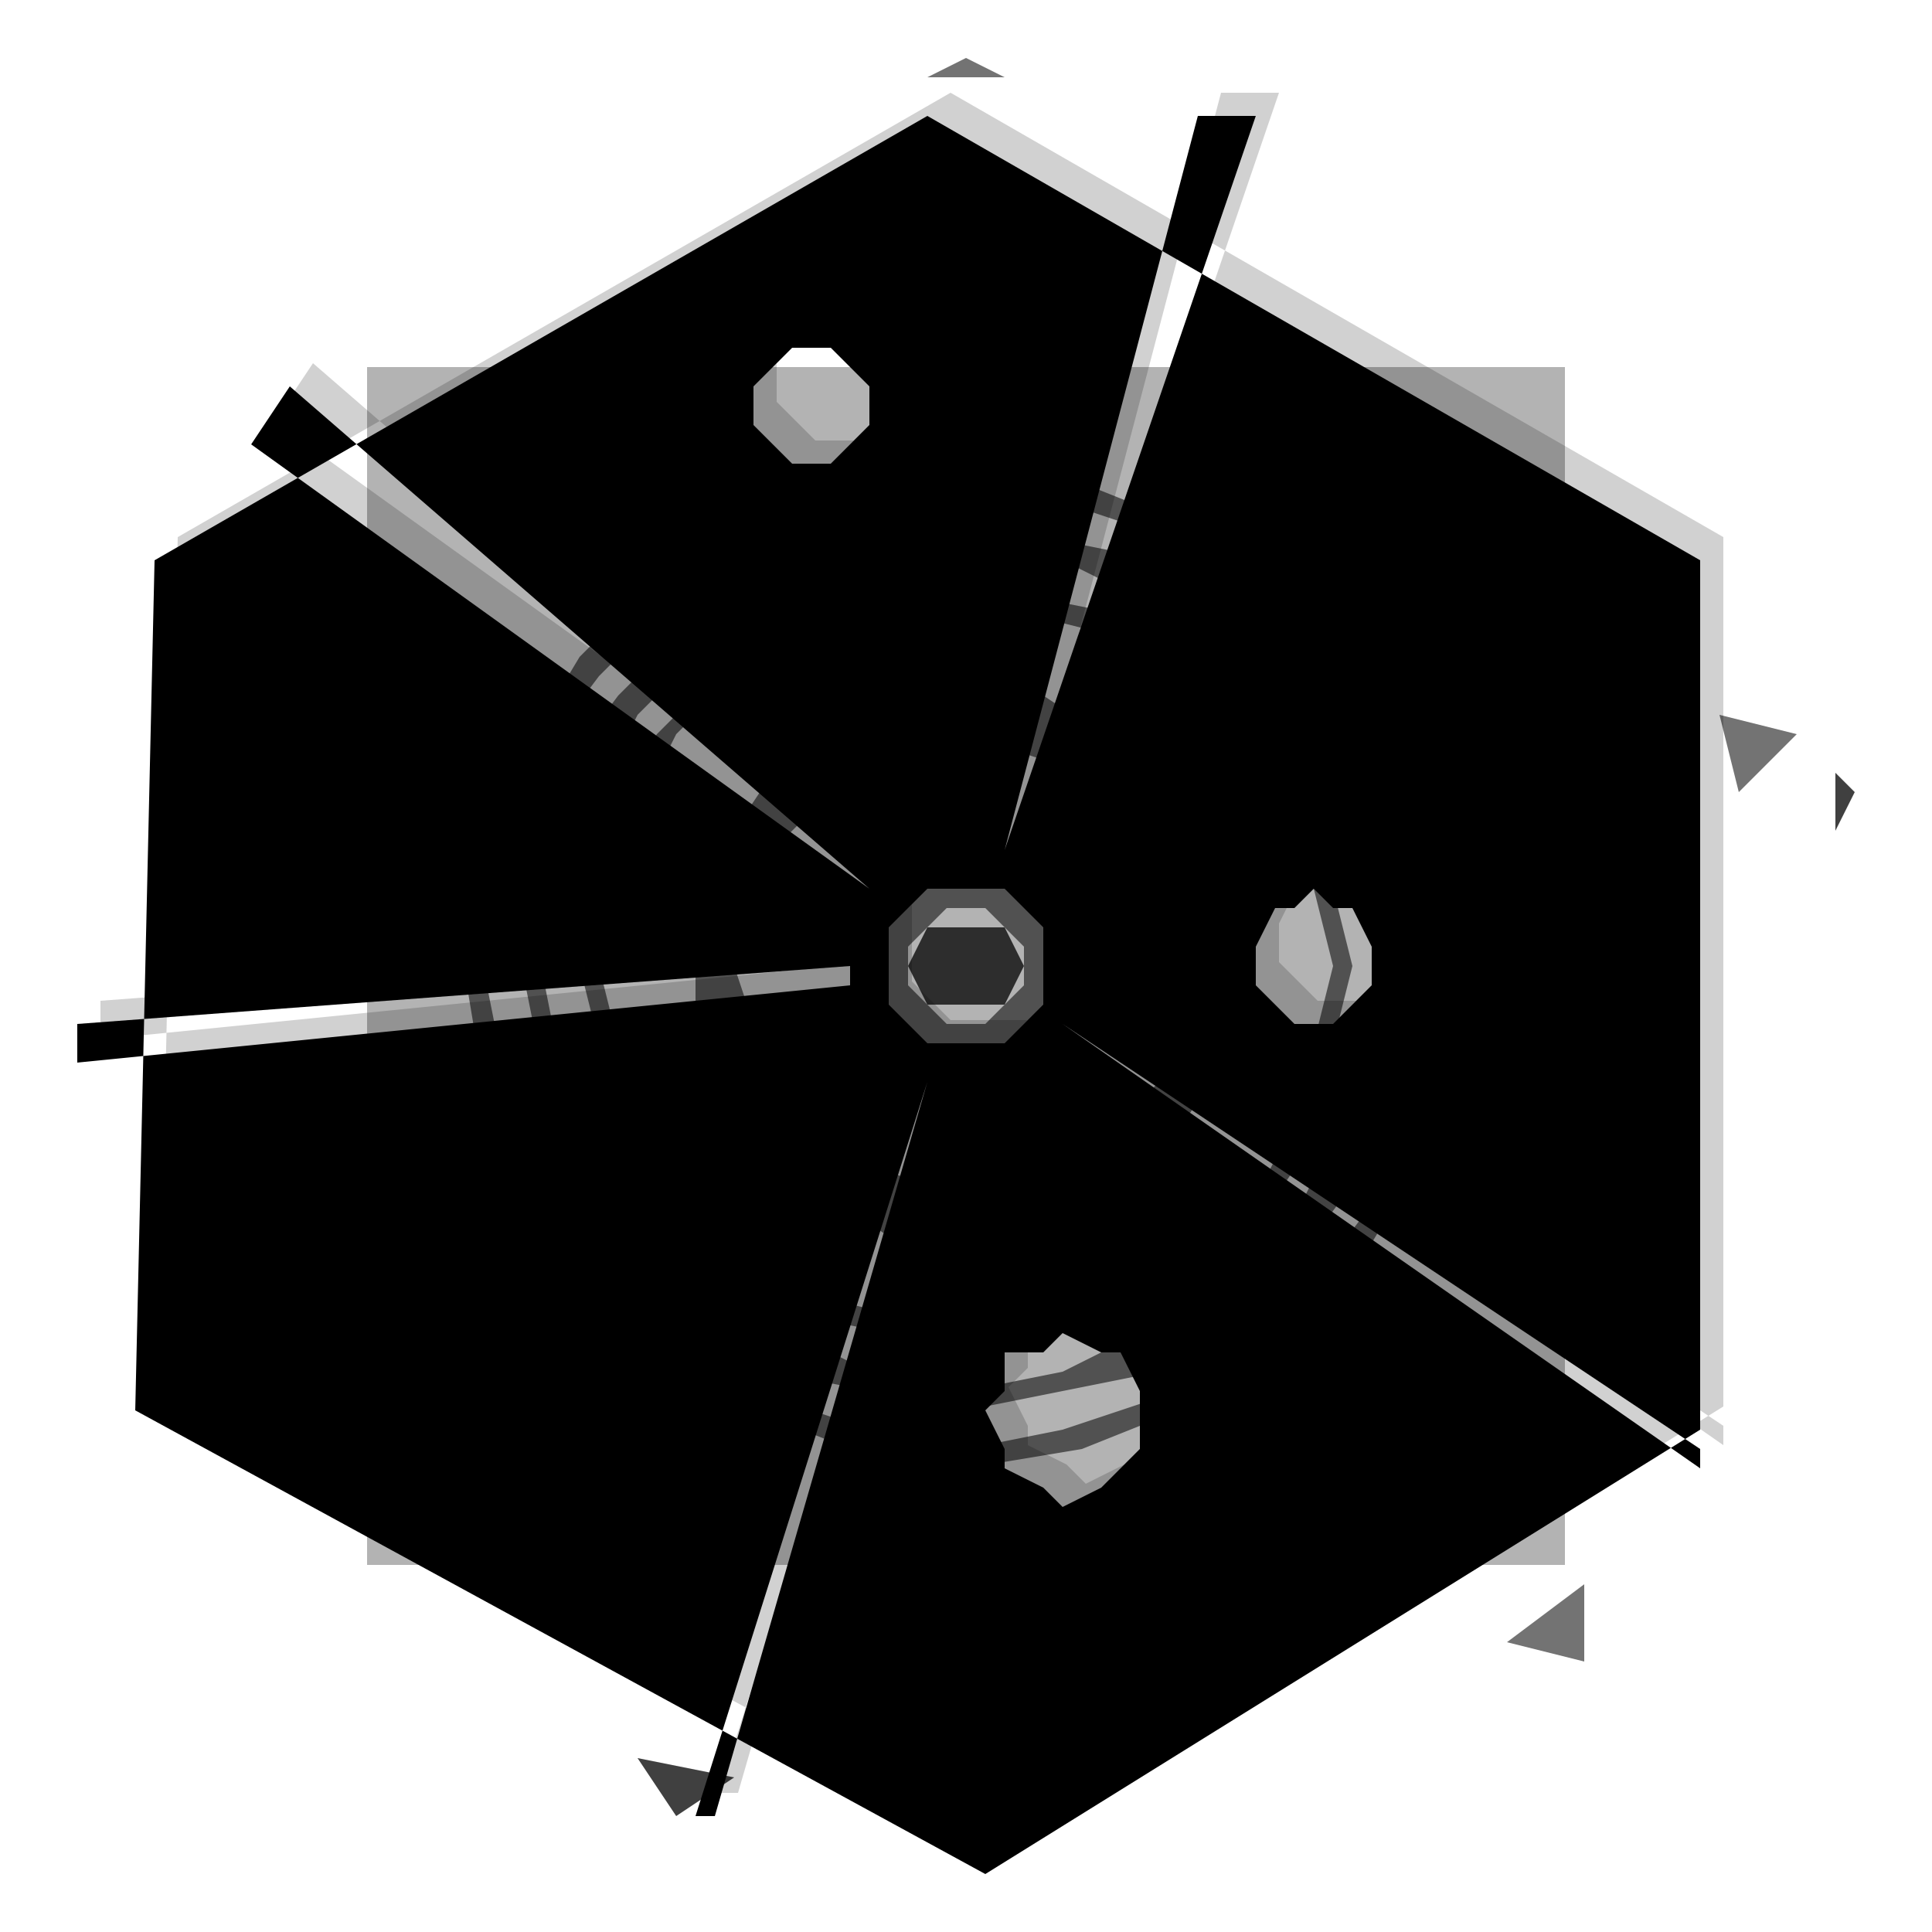
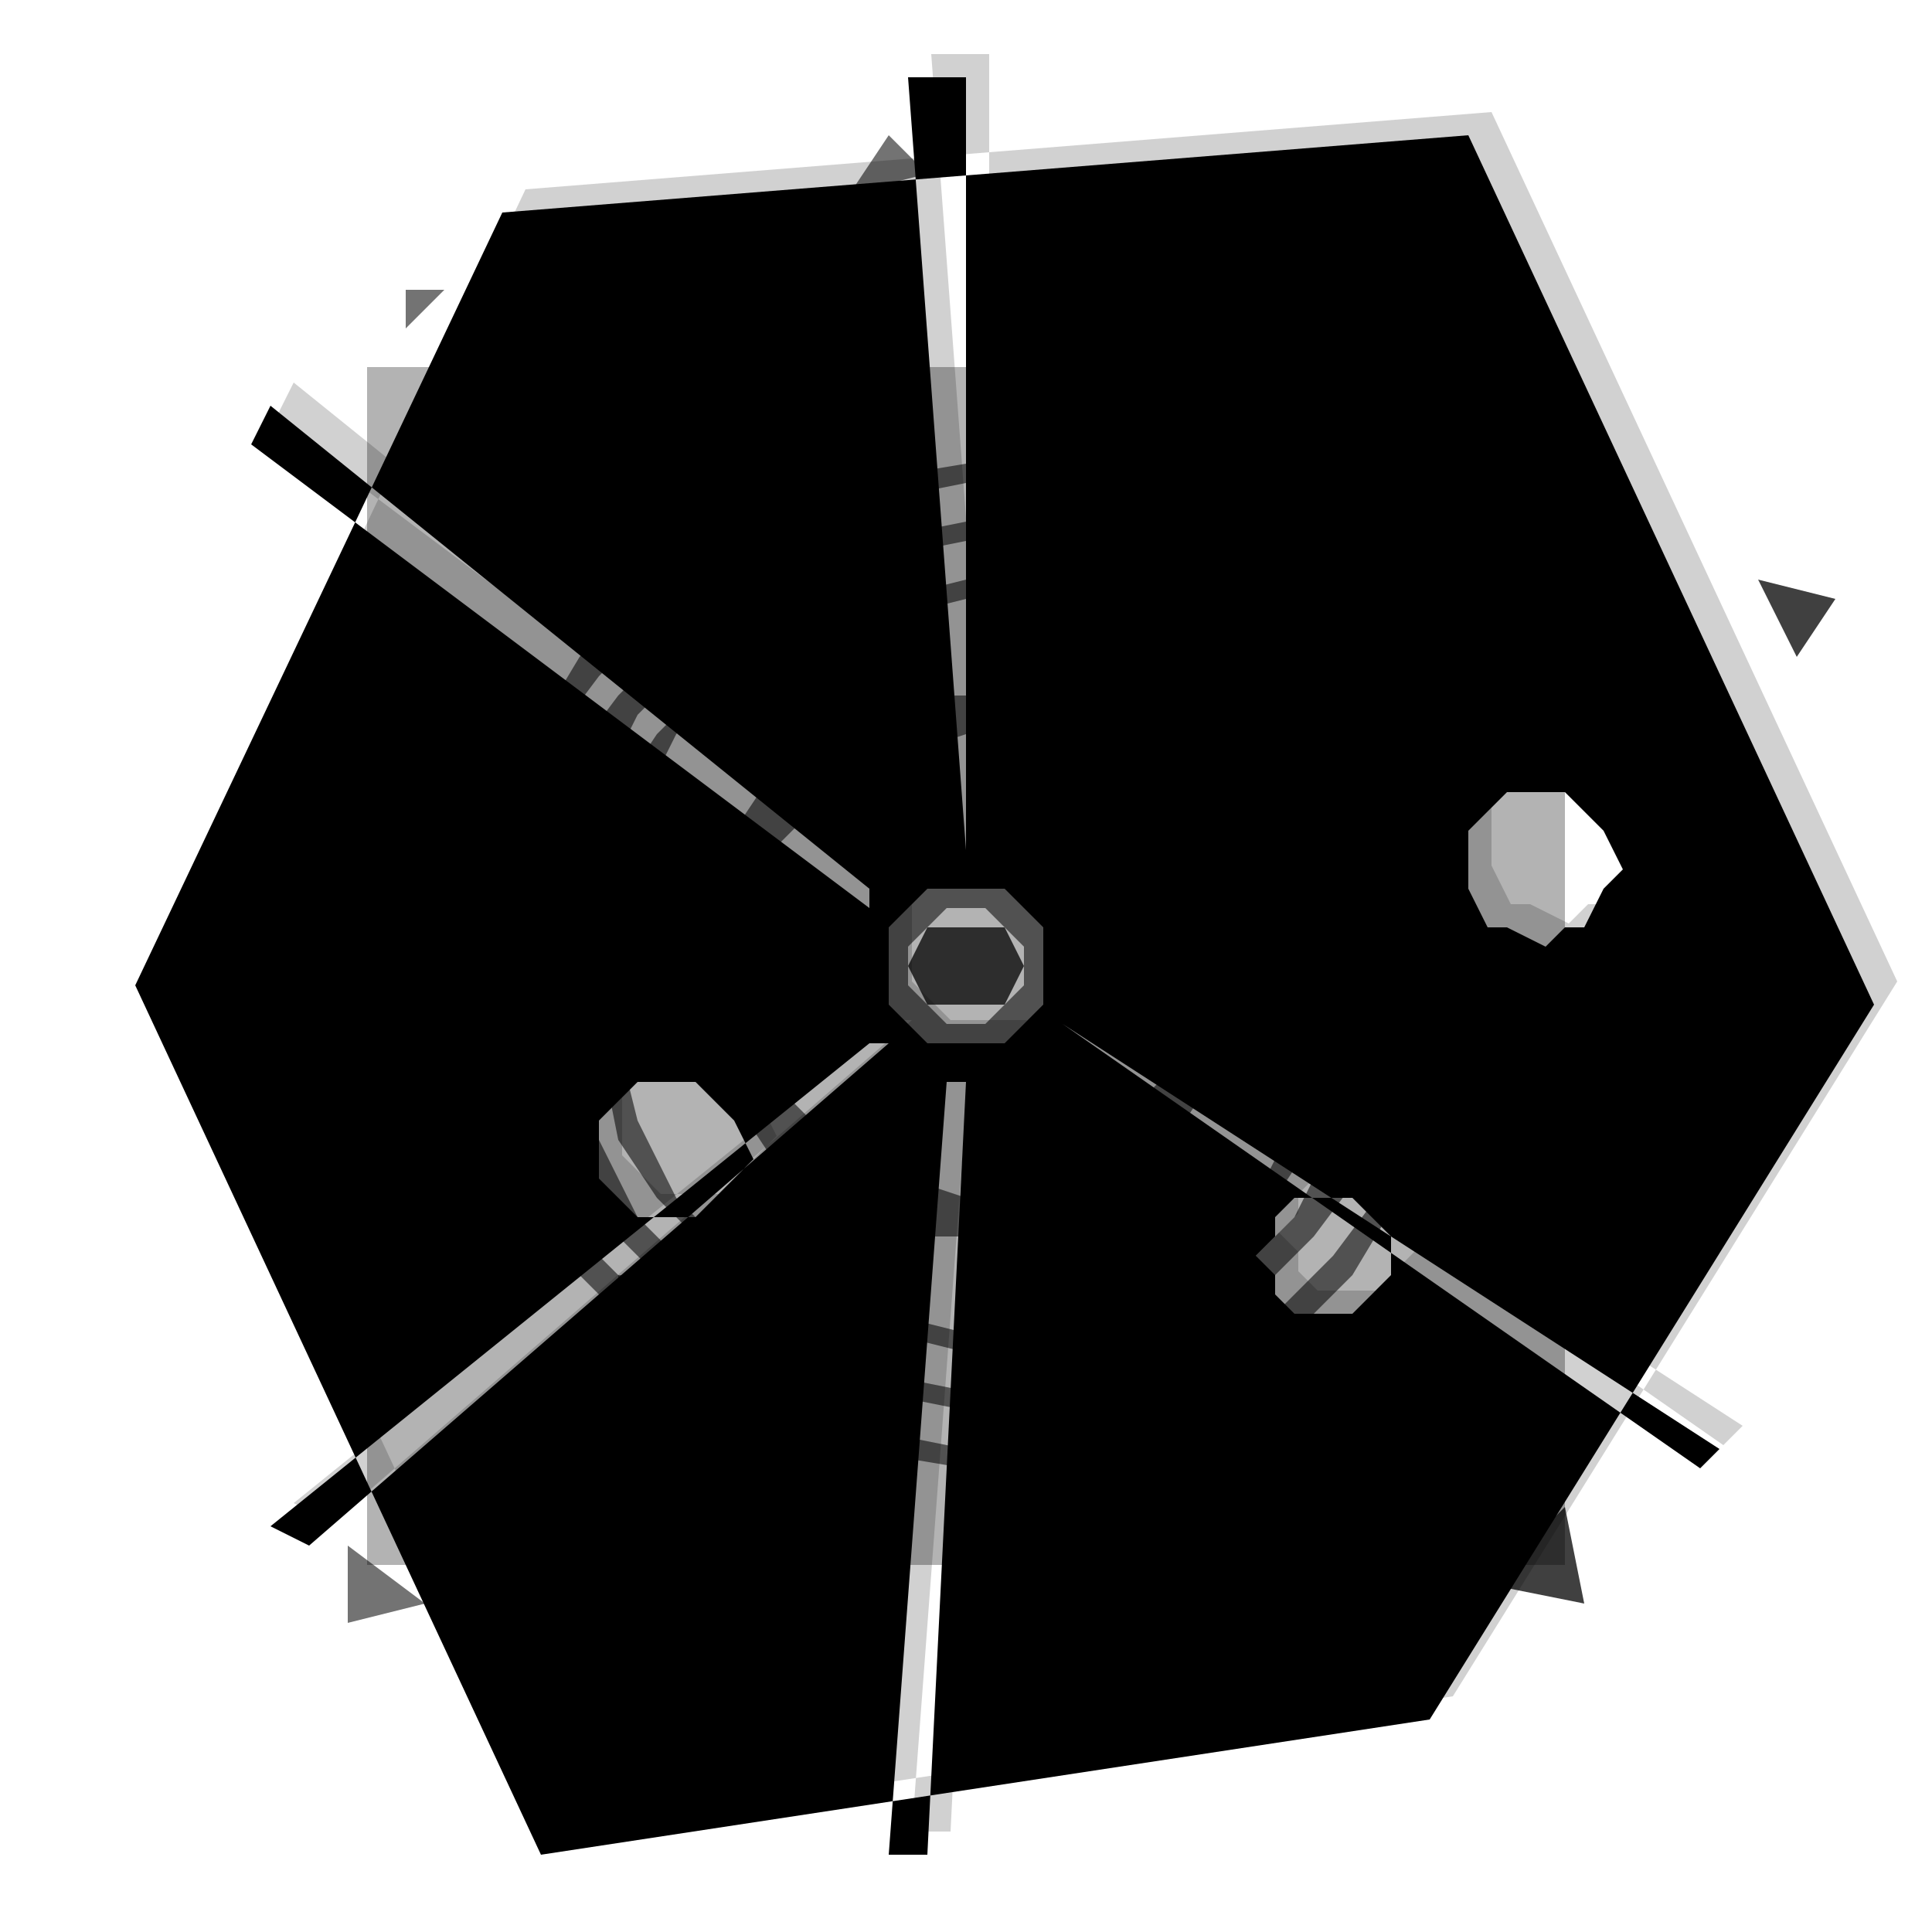
<svg xmlns="http://www.w3.org/2000/svg" viewBox="0 0 100 100" role="img" aria-label="@playform/ets-hook-dsh-replay-suggester - spike-star">
  <style>
		@media (prefers-reduced-motion: no-preference) {
			.ets-hook-dsh-replay-suggester-scene * { transform-box: view-box; transform-origin: 50% 50%; }
- 		.ets-hook-dsh-replay-suggester-counter { animation: ets-hook-dsh-replay-suggester-counter 23s linear -4s infinite; }
+ 		.ets-hook-dsh-replay-suggester-counter { animation: ets-hook-dsh-replay-suggester-counter 25s linear -4s infinite; }
		@keyframes ets-hook-dsh-replay-suggester-counter { to { transform: rotate(-360deg); } }
- 		.ets-hook-dsh-replay-suggester-breathe { animation: ets-hook-dsh-replay-suggester-breathe 8s ease-in-out -4s infinite; }
+ 		.ets-hook-dsh-replay-suggester-breathe { animation: ets-hook-dsh-replay-suggester-breathe 5s ease-in-out -4s infinite; }
		@keyframes ets-hook-dsh-replay-suggester-breathe { 50% { transform: scale(1.06); opacity: 0.85; } }
- 		.ets-hook-dsh-replay-suggester-fire { animation: ets-hook-dsh-replay-suggester-fire 2.7s ease-in-out infinite; }
+ 		.ets-hook-dsh-replay-suggester-fire { animation: ets-hook-dsh-replay-suggester-fire 3.0s ease-in-out infinite; }
		@keyframes ets-hook-dsh-replay-suggester-fire { 0%, 100% { opacity: 0.35; } 50% { opacity: 1; } }
		.ets-hook-dsh-replay-suggester-twinkle { animation: ets-hook-dsh-replay-suggester-twinkle 7s ease-in-out -4s infinite; }
		@keyframes ets-hook-dsh-replay-suggester-twinkle { 0%, 100% { transform: scale(0.94); opacity: 0.4; } 50% { transform: scale(1.06); opacity: 1; } }
- 		.ets-hook-dsh-replay-suggester-trace { animation: ets-hook-dsh-replay-suggester-trace 4s ease-in-out -4s infinite; }
+ 		.ets-hook-dsh-replay-suggester-trace { animation: ets-hook-dsh-replay-suggester-trace 6s ease-in-out -4s infinite; }
		@keyframes ets-hook-dsh-replay-suggester-trace { 0%, 100% { transform: translate(0, 0); opacity: 1; } 50% { transform: translate(1.4px, -1.4px); opacity: 0.35; } }
		}
	</style>
  <defs>
    <path id="ets-hook-dsh-replay-suggester-0" d="M81,81 L19,81 L19,19 L81,19 Z" />
-     <path id="ets-hook-dsh-replay-suggester-1" d="M19,56 L18,58 L17,58 L15,58 L14,56 L15,54 L17,54 L18,54 Z" />
-     <path id="ets-hook-dsh-replay-suggester-2" d="M32,78 L32,79 L30,80 L28,79 L28,78 L28,76 L30,75 L32,76 Z" />
-     <path id="ets-hook-dsh-replay-suggester-3" d="M55,16 L54,18 L52,18 L51,18 L50,16 L51,14 L52,14 L54,14 Z" />
-     <path id="ets-hook-dsh-replay-suggester-4" d="M88,74 L51,97 L7,73 L8,29 L48,6 L88,29 Z M55,53 L88,75 L88,76 L55,53 Z M71,50 L71,51 L70,52 L69,53 L68,53 L67,53 L66,52 L65,51 L65,50 L65,49 L66,47 L67,47 L68,46 L69,47 L70,47 L71,49 Z M48,56 L37,94 L36,94 L48,56 Z M44,51 L4,55 L4,53 L44,50 Z M59,73 L59,75 L58,76 L57,77 L55,78 L54,77 L52,76 L52,75 L51,73 L52,72 L52,70 L54,70 L55,69 L57,70 L58,70 L59,72 Z M45,46 L13,23 L15,20 L45,46 Z M52,44 L62,6 L65,6 L52,44 Z M45,21 L45,22 L44,23 L43,24 L42,24 L41,24 L40,23 L39,22 L39,21 L39,20 L40,19 L41,18 L42,18 L43,18 L44,19 L45,20 Z M54,50 L54,52 L53,53 L52,54 L50,54 L48,54 L47,53 L46,52 L46,50 L46,48 L47,47 L48,46 L50,46 L52,46 L53,47 L54,48 Z" />
+     <path id="ets-hook-dsh-replay-suggester-1" d="M86,56 L85,58 L83,58 L82,58 L81,56 L82,54 L83,54 L85,54 Z" />
+     <path id="ets-hook-dsh-replay-suggester-2" d="M76,74 L75,76 L74,77 L72,76 L71,74 L72,73 L74,72 L75,73 Z" />
+     <path id="ets-hook-dsh-replay-suggester-3" d="M82,33 L81,35 L79,35 L78,35 L77,33 L78,31 L79,31 L81,31 Z" />
+     <path id="ets-hook-dsh-replay-suggester-4" d="M97,52 L74,89 L28,96 L7,51 L26,11 L76,7 Z M55,53 L89,75 L88,76 L55,53 Z M39,60 L38,61 L37,62 L36,63 L35,63 L33,63 L32,62 L31,61 L31,60 L31,58 L32,57 L33,56 L35,56 L36,56 L37,57 L38,58 Z M50,56 L48,96 L46,96 L49,56 Z M46,54 L16,80 L14,79 L45,54 Z M72,65 L72,66 L71,67 L70,68 L69,68 L67,68 L66,67 L66,66 L65,65 L66,64 L66,63 L67,62 L69,62 L70,62 L71,63 L72,64 Z M45,47 L13,23 L14,21 L45,46 Z M50,44 L47,4 L50,4 L50,44 Z M84,45 L83,46 L82,48 L81,48 L80,49 L78,48 L77,48 L76,46 L76,45 L76,43 L77,42 L78,41 L80,41 L81,41 L82,42 L83,43 Z M54,50 L54,52 L53,53 L52,54 L50,54 L48,54 L47,53 L46,52 L46,50 L46,48 L47,47 L48,46 L50,46 L52,46 L53,47 L54,48 Z" />
    <path id="ets-hook-dsh-replay-suggester-5" d="M64,50 L64,54 L62,57 L60,60 L57,62 L54,64 L50,64 L46,64 L43,62 L40,60 L38,57 L36,54 L36,50 L36,46 L38,43 L40,40 L43,38 L46,36 L50,36 L54,36 L57,38 L60,40 L62,43 L64,46 Z M62,50 L61,53 L60,56 L58,58 L56,60 L53,61 L50,62 L47,61 L44,60 L42,58 L40,56 L39,53 L38,50 L39,47 L40,44 L42,42 L44,40 L47,39 L50,38 L53,39 L56,40 L58,42 L60,44 L61,47 Z" />
    <path id="ets-hook-dsh-replay-suggester-6" d="M55,50 L55,52 L54,54 L52,55 L50,55 L48,55 L46,54 L45,52 L45,50 L45,48 L46,46 L48,45 L50,45 L52,45 L54,46 L55,48 Z M53,50 L53,51 L52,52 L51,53 L50,53 L49,53 L48,52 L47,51 L47,50 L47,49 L48,48 L49,47 L50,47 L51,47 L52,48 L53,49 Z" />
    <path id="ets-hook-dsh-replay-suggester-7" d="M70,50 L69,54 L68,59 L66,62 L62,66 L59,68 L54,69 L50,70 L46,69 L41,68 L38,66 L34,62 L32,59 L31,54 L30,50 L31,46 L32,41 L34,38 L38,34 L41,32 L46,31 L50,30 L54,31 L59,32 L62,34 L66,38 L68,41 L69,46 Z M69,50 L68,54 L67,58 L65,62 L62,65 L58,67 L54,68 L50,69 L46,68 L42,67 L38,65 L35,62 L33,58 L32,54 L31,50 L32,46 L33,42 L35,38 L38,35 L42,33 L46,32 L50,31 L54,32 L58,33 L62,35 L65,38 L67,42 L68,46 Z" />
    <path id="ets-hook-dsh-replay-suggester-8" d="M73,50 L72,55 L71,60 L68,64 L64,68 L60,71 L55,72 L50,73 L45,72 L40,71 L36,68 L32,64 L29,60 L28,55 L27,50 L28,45 L29,40 L32,36 L36,32 L40,29 L45,28 L50,27 L55,28 L60,29 L64,32 L68,36 L71,40 L72,45 Z M72,50 L71,55 L69,59 L67,63 L63,67 L59,69 L55,71 L50,72 L45,71 L41,69 L37,67 L33,63 L31,59 L29,55 L28,50 L29,45 L31,41 L33,37 L37,33 L41,31 L45,29 L50,28 L55,29 L59,31 L63,33 L67,37 L69,41 L71,45 Z" />
    <path id="ets-hook-dsh-replay-suggester-9" d="M76,50 L75,56 L73,61 L70,66 L66,70 L61,73 L56,75 L50,76 L44,75 L39,73 L34,70 L30,66 L27,61 L25,56 L24,50 L25,44 L27,39 L30,34 L34,30 L39,27 L44,25 L50,24 L56,25 L61,27 L66,30 L70,34 L73,39 L75,44 Z M75,50 L74,55 L72,61 L69,65 L65,69 L61,72 L55,74 L50,75 L45,74 L39,72 L35,69 L31,65 L28,61 L26,55 L25,50 L26,45 L28,39 L31,35 L35,31 L39,28 L45,26 L50,25 L55,26 L61,28 L65,31 L69,35 L72,39 L74,45 Z" />
    <path id="ets-hook-dsh-replay-suggester-10" d="M74,57 L73,58 L73,58 L72,57 L73,56 L73,56 Z" />
    <path id="ets-hook-dsh-replay-suggester-11" d="M33,66 L33,67 L32,67 L32,66 L32,66 L33,66 Z" />
    <path id="ets-hook-dsh-replay-suggester-12" d="M45,27 L45,27 L44,27 L44,27 L44,26 L45,26 Z" />
-     <path id="ets-hook-dsh-replay-suggester-13" d="M82,82 L82,86 L78,85 Z" />
-     <path id="ets-hook-dsh-replay-suggester-14" d="M95,40 L96,41 L95,43 Z" />
-     <path id="ets-hook-dsh-replay-suggester-15" d="M89,37 L93,38 L90,41 Z" />
-     <path id="ets-hook-dsh-replay-suggester-16" d="M38,92 L35,94 L33,91 Z" />
-     <path id="ets-hook-dsh-replay-suggester-17" d="M48,4 L50,3 L52,4 Z" />
+     <path id="ets-hook-dsh-replay-suggester-13" d="M44,10 L46,7 L48,9 Z" />
+     <path id="ets-hook-dsh-replay-suggester-14" d="M81,78 L82,83 L77,82 Z" />
+     <path id="ets-hook-dsh-replay-suggester-15" d="M22,83 L18,84 L18,80 Z" />
+     <path id="ets-hook-dsh-replay-suggester-16" d="M91,30 L95,31 L93,34 Z" />
+     <path id="ets-hook-dsh-replay-suggester-17" d="M21,17 L21,15 L23,15 Z" />
    <path id="ets-hook-dsh-replay-suggester-18" d="M53,50 L52,52 L51,52 L49,52 L48,52 L47,50 L48,48 L49,48 L51,48 L52,48 Z" />
  </defs>
  <g class="ets-hook-dsh-replay-suggester-scene">
    <g fill="currentColor" fill-opacity="0.3" fill-rule="evenodd">
      <use class="ets-hook-dsh-replay-suggester-breathe" href="#ets-hook-dsh-replay-suggester-0" />
    </g>
    <g fill="currentColor" fill-opacity="0.55" fill-rule="evenodd">
      <use class="ets-hook-dsh-replay-suggester-fire" style="animation-delay:-4.00s" href="#ets-hook-dsh-replay-suggester-1" />
      <use class="ets-hook-dsh-replay-suggester-fire" style="animation-delay:-4.18s" href="#ets-hook-dsh-replay-suggester-2" />
      <use class="ets-hook-dsh-replay-suggester-fire" style="animation-delay:-4.36s" href="#ets-hook-dsh-replay-suggester-3" />
    </g>
    <g fill="currentColor" fill-opacity="1" fill-rule="evenodd">
      <use href="#ets-hook-dsh-replay-suggester-4" />
    </g>
    <g fill="currentColor" fill-opacity="0.55" fill-rule="evenodd">
      <use class="ets-hook-dsh-replay-suggester-breathe" href="#ets-hook-dsh-replay-suggester-5" />
      <use class="ets-hook-dsh-replay-suggester-breathe" href="#ets-hook-dsh-replay-suggester-6" />
      <use class="ets-hook-dsh-replay-suggester-breathe" href="#ets-hook-dsh-replay-suggester-7" />
      <use class="ets-hook-dsh-replay-suggester-breathe" href="#ets-hook-dsh-replay-suggester-8" />
      <use class="ets-hook-dsh-replay-suggester-breathe" href="#ets-hook-dsh-replay-suggester-9" />
      <use class="ets-hook-dsh-replay-suggester-counter" href="#ets-hook-dsh-replay-suggester-10" />
      <use class="ets-hook-dsh-replay-suggester-counter" href="#ets-hook-dsh-replay-suggester-11" />
      <use class="ets-hook-dsh-replay-suggester-counter" href="#ets-hook-dsh-replay-suggester-12" />
      <use class="ets-hook-dsh-replay-suggester-twinkle" href="#ets-hook-dsh-replay-suggester-13" />
    </g>
    <g fill="currentColor" fill-opacity="0.75" fill-rule="evenodd">
      <use class="ets-hook-dsh-replay-suggester-twinkle" href="#ets-hook-dsh-replay-suggester-14" />
    </g>
    <g fill="currentColor" fill-opacity="0.55" fill-rule="evenodd">
      <use class="ets-hook-dsh-replay-suggester-twinkle" href="#ets-hook-dsh-replay-suggester-15" />
    </g>
    <g fill="currentColor" fill-opacity="0.75" fill-rule="evenodd">
      <use class="ets-hook-dsh-replay-suggester-twinkle" href="#ets-hook-dsh-replay-suggester-16" />
    </g>
    <g fill="currentColor" fill-opacity="0.55" fill-rule="evenodd">
      <use class="ets-hook-dsh-replay-suggester-twinkle" href="#ets-hook-dsh-replay-suggester-17" />
    </g>
    <g fill="currentColor" fill-opacity="0.75" fill-rule="evenodd">
      <use class="ets-hook-dsh-replay-suggester-breathe" href="#ets-hook-dsh-replay-suggester-18" />
    </g>
    <g class="ets-hook-dsh-replay-suggester-trace" fill="currentColor" fill-opacity="0.18" fill-rule="evenodd" stroke="none">
      <g transform="translate(1.2,-1.2)">
        <use href="#ets-hook-dsh-replay-suggester-4" />
      </g>
    </g>
  </g>
</svg>
